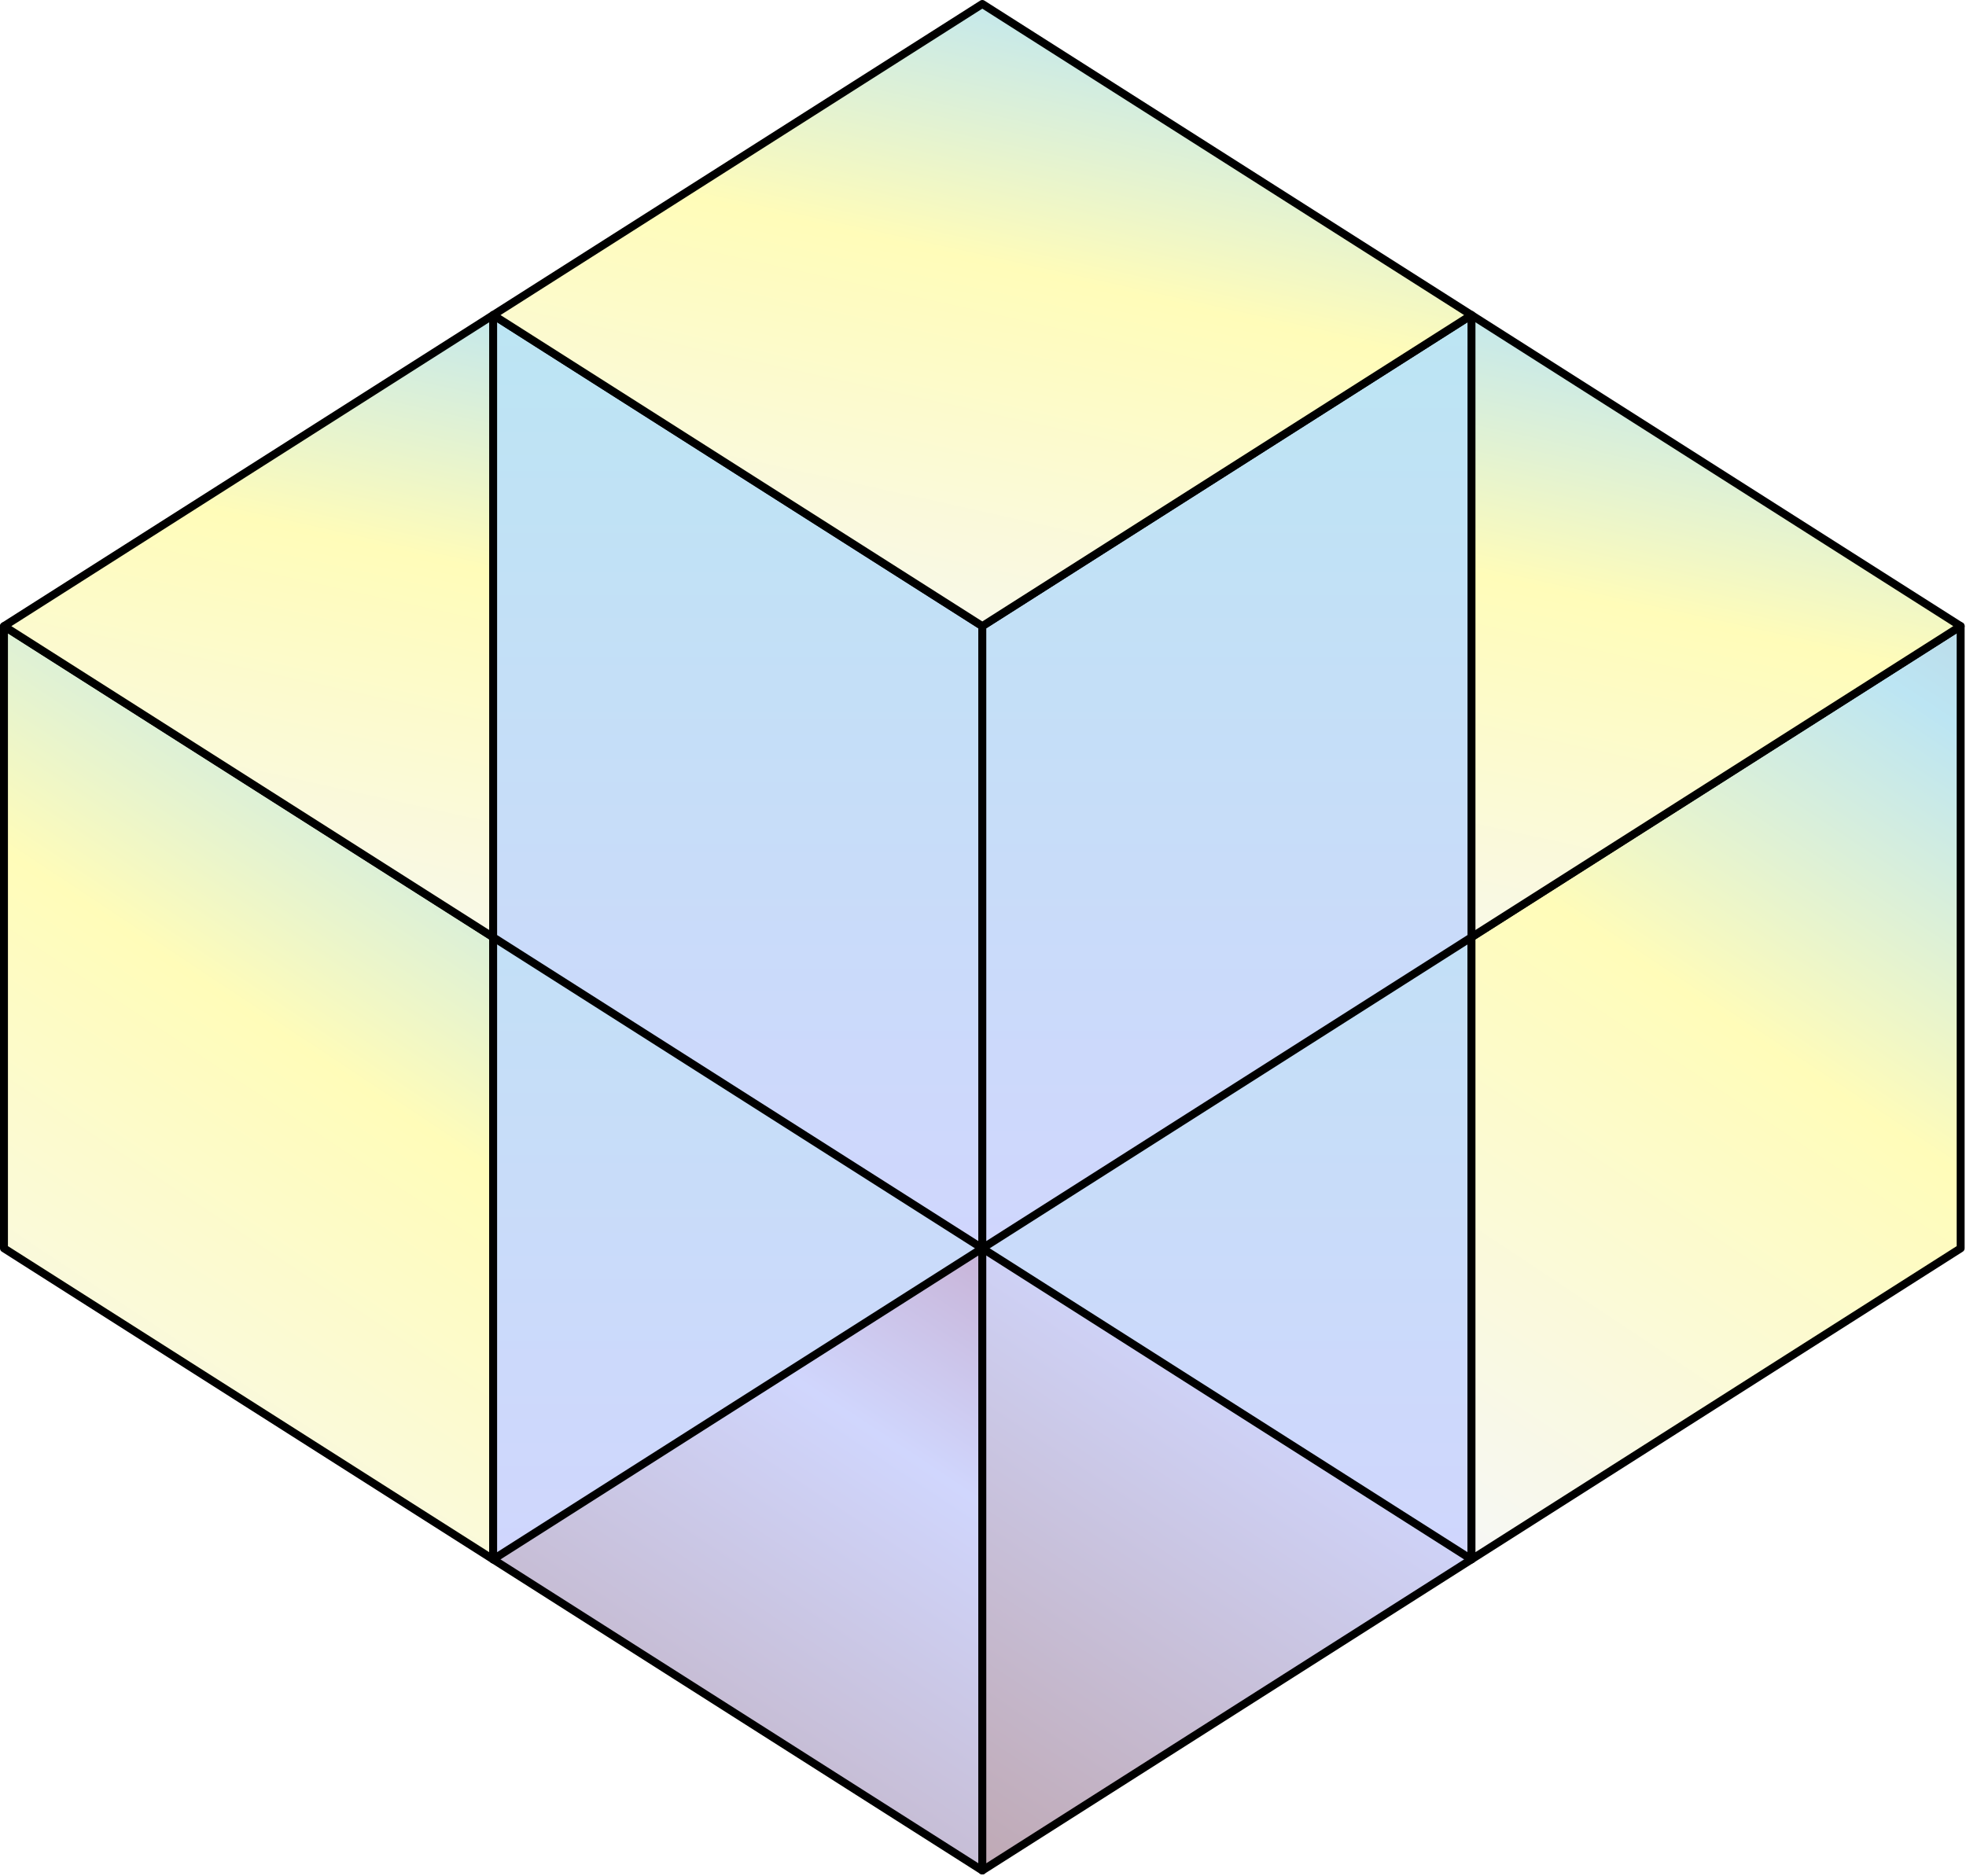
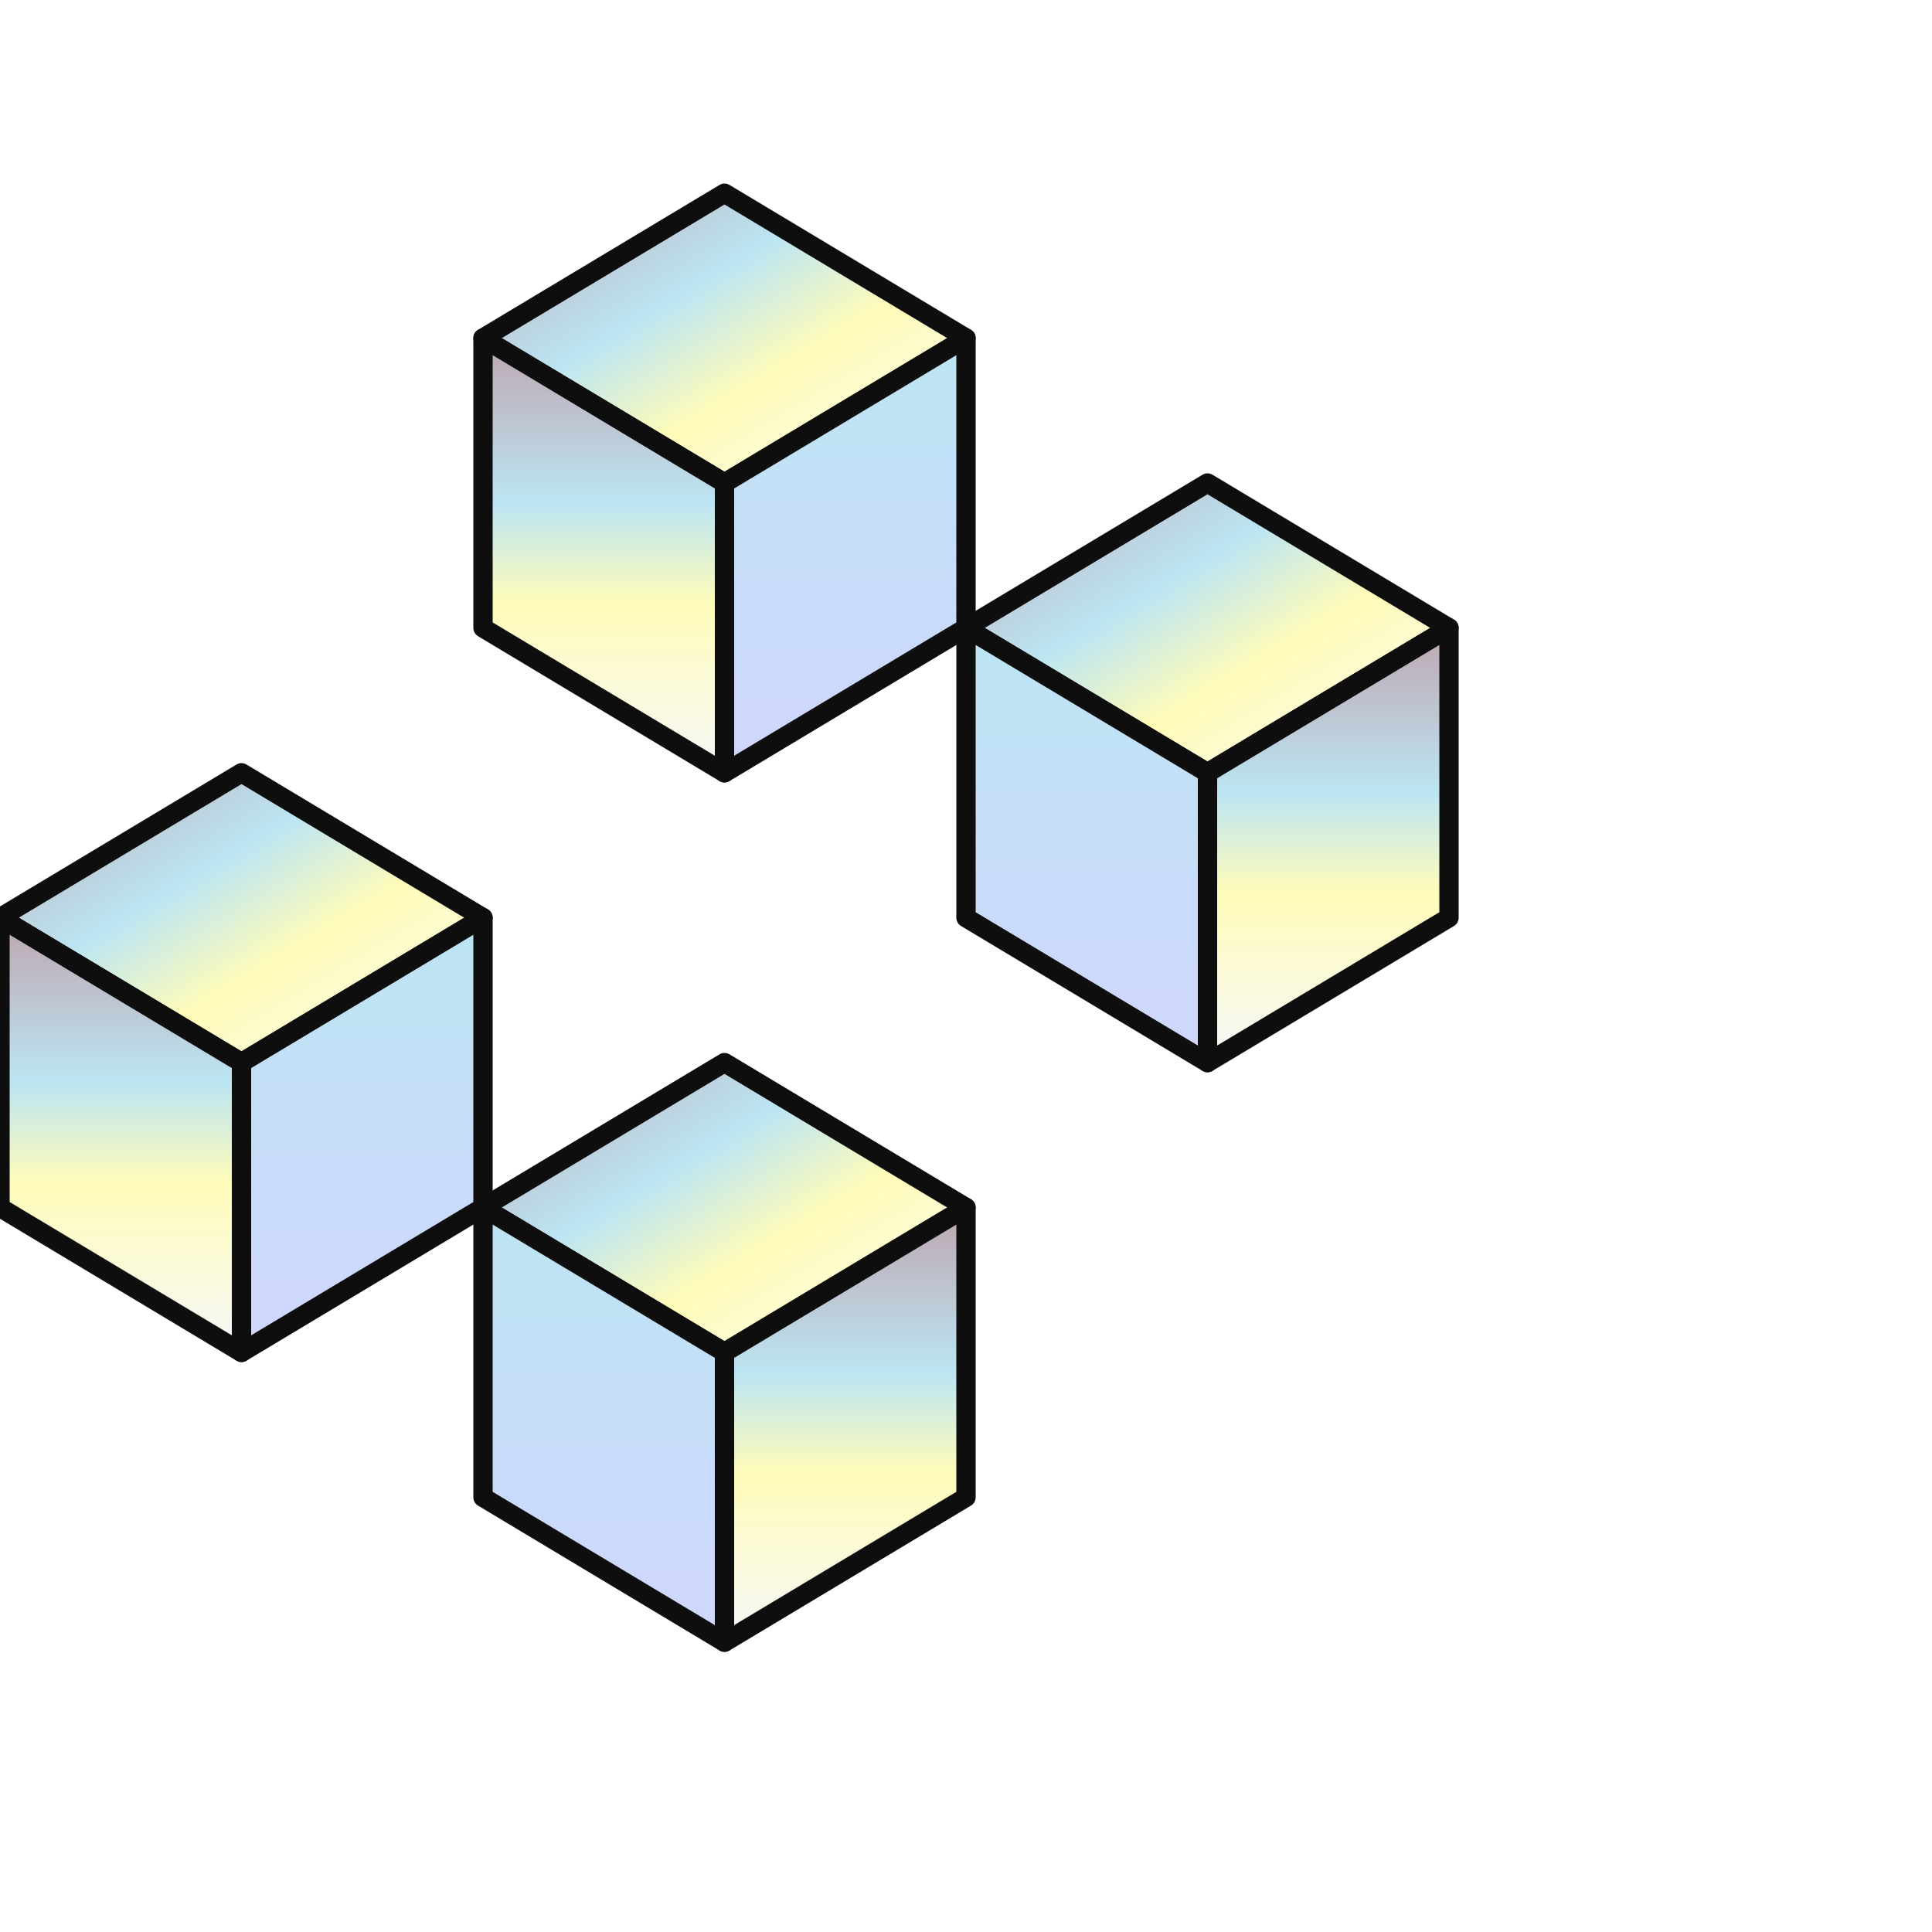
- <svg xmlns="http://www.w3.org/2000/svg" width="743" height="709" viewBox="0 0 743 709" fill="none">
-   <path d="M371.24 471.855L186.37 354.266V589.444L371.24 707.032V471.855Z" fill="url(#paint0_linear_199_426)" stroke="black" stroke-width="3" stroke-linejoin="round" />
-   <path d="M371.24 471.855L556.11 354.266V589.444L371.24 707.032V471.855Z" fill="url(#paint1_linear_199_426)" stroke="black" stroke-width="3" stroke-linejoin="round" />
-   <path d="M371.24 236.677L556.11 354.266L371.24 471.855L186.37 354.266L371.24 236.677Z" stroke="black" stroke-width="3" stroke-linejoin="round" />
-   <path d="M556.11 354.266L371.24 236.677V471.855L556.11 589.444V354.266Z" fill="url(#paint2_linear_199_426)" stroke="black" stroke-width="3" stroke-linejoin="round" />
-   <path d="M556.11 354.266L740.98 236.677V471.855L556.11 589.444V354.266Z" fill="url(#paint3_linear_199_426)" stroke="black" stroke-width="3" stroke-linejoin="round" />
-   <path d="M556.11 119.089L740.98 236.677L556.11 354.266L371.24 236.677L556.11 119.089Z" fill="url(#paint4_linear_199_426)" stroke="black" stroke-width="3" stroke-linejoin="round" />
-   <path d="M186.37 354.266L1.5 236.677V471.855L186.37 589.444V354.266Z" fill="url(#paint5_linear_199_426)" stroke="black" stroke-width="3" stroke-linejoin="round" />
-   <path d="M186.37 354.266L371.24 236.677V471.855L186.37 589.444V354.266Z" fill="url(#paint6_linear_199_426)" stroke="black" stroke-width="3" stroke-linejoin="round" />
-   <path d="M186.37 119.089L371.24 236.677L186.37 354.266L1.5 236.677L186.37 119.089Z" fill="url(#paint7_linear_199_426)" stroke="black" stroke-width="3" stroke-linejoin="round" />
-   <path d="M371.24 236.677L186.37 119.089V354.266L371.24 471.855V236.677Z" fill="url(#paint8_linear_199_426)" stroke="black" stroke-width="3" stroke-linejoin="round" />
-   <path d="M371.24 236.677L556.11 119.089V354.266L371.24 471.855V236.677Z" fill="url(#paint9_linear_199_426)" stroke="black" stroke-width="3" stroke-linejoin="round" />
-   <path d="M371.24 1.5L556.11 119.089L371.24 236.677L186.37 119.089L371.24 1.5Z" fill="url(#paint10_linear_199_426)" stroke="black" stroke-width="3" stroke-linejoin="round" />
+ <svg xmlns="http://www.w3.org/2000/svg" width="200" height="200" viewBox="0 0 200 200" fill="none">
  <defs>
-     <linearGradient id="paint0_linear_199_426" x1="258.896" y1="41.707" x2="-76.869" y2="547.725" gradientUnits="userSpaceOnUse">
-       <stop stop-color="#720A08" />
-       <stop offset="0.389" stop-color="#C29ABB" />
-       <stop offset="0.62" stop-color="#D0D6FD" />
-       <stop offset="1" stop-color="#BEA6B0" />
+     <linearGradient id="blueGrad" x1="0%" y1="0%" x2="0%" y2="100%">
+       <stop offset="0%" stop-color="#BCE5F3" />
+       <stop offset="100%" stop-color="#D0D6FD" />
    </linearGradient>
-     <linearGradient id="paint1_linear_199_426" x1="443.766" y1="41.707" x2="108" y2="547.725" gradientUnits="userSpaceOnUse">
-       <stop stop-color="#720A08" />
-       <stop offset="0.389" stop-color="#C29ABB" />
-       <stop offset="0.62" stop-color="#D0D6FD" />
-       <stop offset="1" stop-color="#BEA6B0" />
+     <linearGradient id="lemonGrad" x1="0%" y1="0%" x2="100%" y2="100%">
+       <stop offset="0%" stop-color="#BEA6B0" />
+       <stop offset="38%" stop-color="#BCE5F3" />
+       <stop offset="61%" stop-color="#FFFCB9" />
+       <stop offset="100%" stop-color="#F6F7F9" />
    </linearGradient>
-     <linearGradient id="paint2_linear_199_426" x1="463.675" y1="236.677" x2="463.675" y2="589.444" gradientUnits="userSpaceOnUse">
-       <stop stop-color="#BCE5F3" />
-       <stop offset="1" stop-color="#D0D6FD" />
-     </linearGradient>
-     <linearGradient id="paint3_linear_199_426" x1="628.636" y1="-75.881" x2="292.87" y2="430.136" gradientUnits="userSpaceOnUse">
-       <stop stop-color="#BEA6B0" />
-       <stop offset="0.38" stop-color="#BCE5F3" />
-       <stop offset="0.611" stop-color="#FFFCB9" />
-       <stop offset="1" stop-color="#F6F7F9" />
-     </linearGradient>
-     <linearGradient id="paint4_linear_199_426" x1="516.292" y1="-89.284" x2="413.837" y2="373.931" gradientUnits="userSpaceOnUse">
-       <stop stop-color="#BEA6B0" />
-       <stop offset="0.38" stop-color="#BCE5F3" />
-       <stop offset="0.611" stop-color="#FFFCB9" />
-       <stop offset="1" stop-color="#F6F7F9" />
-     </linearGradient>
-     <linearGradient id="paint5_linear_199_426" x1="74.026" y1="-75.881" x2="-261.74" y2="430.136" gradientUnits="userSpaceOnUse">
-       <stop stop-color="#BEA6B0" />
-       <stop offset="0.38" stop-color="#BCE5F3" />
-       <stop offset="0.611" stop-color="#FFFCB9" />
-       <stop offset="1" stop-color="#F6F7F9" />
-     </linearGradient>
-     <linearGradient id="paint6_linear_199_426" x1="278.805" y1="236.677" x2="278.805" y2="589.444" gradientUnits="userSpaceOnUse">
-       <stop stop-color="#BCE5F3" />
-       <stop offset="1" stop-color="#D0D6FD" />
-     </linearGradient>
-     <linearGradient id="paint7_linear_199_426" x1="146.552" y1="-89.284" x2="44.097" y2="373.931" gradientUnits="userSpaceOnUse">
-       <stop stop-color="#BEA6B0" />
-       <stop offset="0.38" stop-color="#BCE5F3" />
-       <stop offset="0.611" stop-color="#FFFCB9" />
-       <stop offset="1" stop-color="#F6F7F9" />
-     </linearGradient>
-     <linearGradient id="paint8_linear_199_426" x1="278.805" y1="119.089" x2="278.805" y2="471.855" gradientUnits="userSpaceOnUse">
-       <stop stop-color="#BCE5F3" />
-       <stop offset="1" stop-color="#D0D6FD" />
-     </linearGradient>
-     <linearGradient id="paint9_linear_199_426" x1="463.675" y1="119.089" x2="463.675" y2="471.855" gradientUnits="userSpaceOnUse">
-       <stop stop-color="#BCE5F3" />
-       <stop offset="1" stop-color="#D0D6FD" />
-     </linearGradient>
-     <linearGradient id="paint10_linear_199_426" x1="331.422" y1="-206.872" x2="228.968" y2="256.342" gradientUnits="userSpaceOnUse">
-       <stop stop-color="#BEA6B0" />
-       <stop offset="0.38" stop-color="#BCE5F3" />
-       <stop offset="0.611" stop-color="#FFFCB9" />
-       <stop offset="1" stop-color="#F6F7F9" />
+     <linearGradient id="lemonGradVert" x1="0%" y1="0%" x2="0%" y2="100%">
+       <stop offset="0%" stop-color="#BEA6B0" />
+       <stop offset="38%" stop-color="#BCE5F3" />
+       <stop offset="61%" stop-color="#FFFCB9" />
+       <stop offset="100%" stop-color="#F6F7F9" />
    </linearGradient>
  </defs>
+   <g transform="translate(50, 20)">
+     <polygon points="25,0 50,15 25,30 0,15" fill="url(#lemonGrad)" stroke="#0F0E0E" stroke-width="2" stroke-linejoin="round" />
+     <polygon points="0,15 25,30 25,60 0,45" fill="url(#lemonGradVert)" stroke="#0F0E0E" stroke-width="2" stroke-linejoin="round" />
+     <polygon points="50,15 50,45 25,60 25,30" fill="url(#blueGrad)" stroke="#0F0E0E" stroke-width="2" stroke-linejoin="round" />
+   </g>
+   <g transform="translate(100, 50)">
+     <polygon points="25,0 50,15 25,30 0,15" fill="url(#lemonGrad)" stroke="#0F0E0E" stroke-width="2" stroke-linejoin="round" />
+     <polygon points="0,15 25,30 25,60 0,45" fill="url(#blueGrad)" stroke="#0F0E0E" stroke-width="2" stroke-linejoin="round" />
+     <polygon points="50,15 50,45 25,60 25,30" fill="url(#lemonGradVert)" stroke="#0F0E0E" stroke-width="2" stroke-linejoin="round" />
+   </g>
+   <g transform="translate(0, 80)">
+     <polygon points="25,0 50,15 25,30 0,15" fill="url(#lemonGrad)" stroke="#0F0E0E" stroke-width="2" stroke-linejoin="round" />
+     <polygon points="0,15 25,30 25,60 0,45" fill="url(#lemonGradVert)" stroke="#0F0E0E" stroke-width="2" stroke-linejoin="round" />
+     <polygon points="50,15 50,45 25,60 25,30" fill="url(#blueGrad)" stroke="#0F0E0E" stroke-width="2" stroke-linejoin="round" />
+   </g>
+   <g transform="translate(50, 110)">
+     <polygon points="25,0 50,15 25,30 0,15" fill="url(#lemonGrad)" stroke="#0F0E0E" stroke-width="2" stroke-linejoin="round" />
+     <polygon points="0,15 25,30 25,60 0,45" fill="url(#blueGrad)" stroke="#0F0E0E" stroke-width="2" stroke-linejoin="round" />
+     <polygon points="50,15 50,45 25,60 25,30" fill="url(#lemonGradVert)" stroke="#0F0E0E" stroke-width="2" stroke-linejoin="round" />
+   </g>
</svg>
